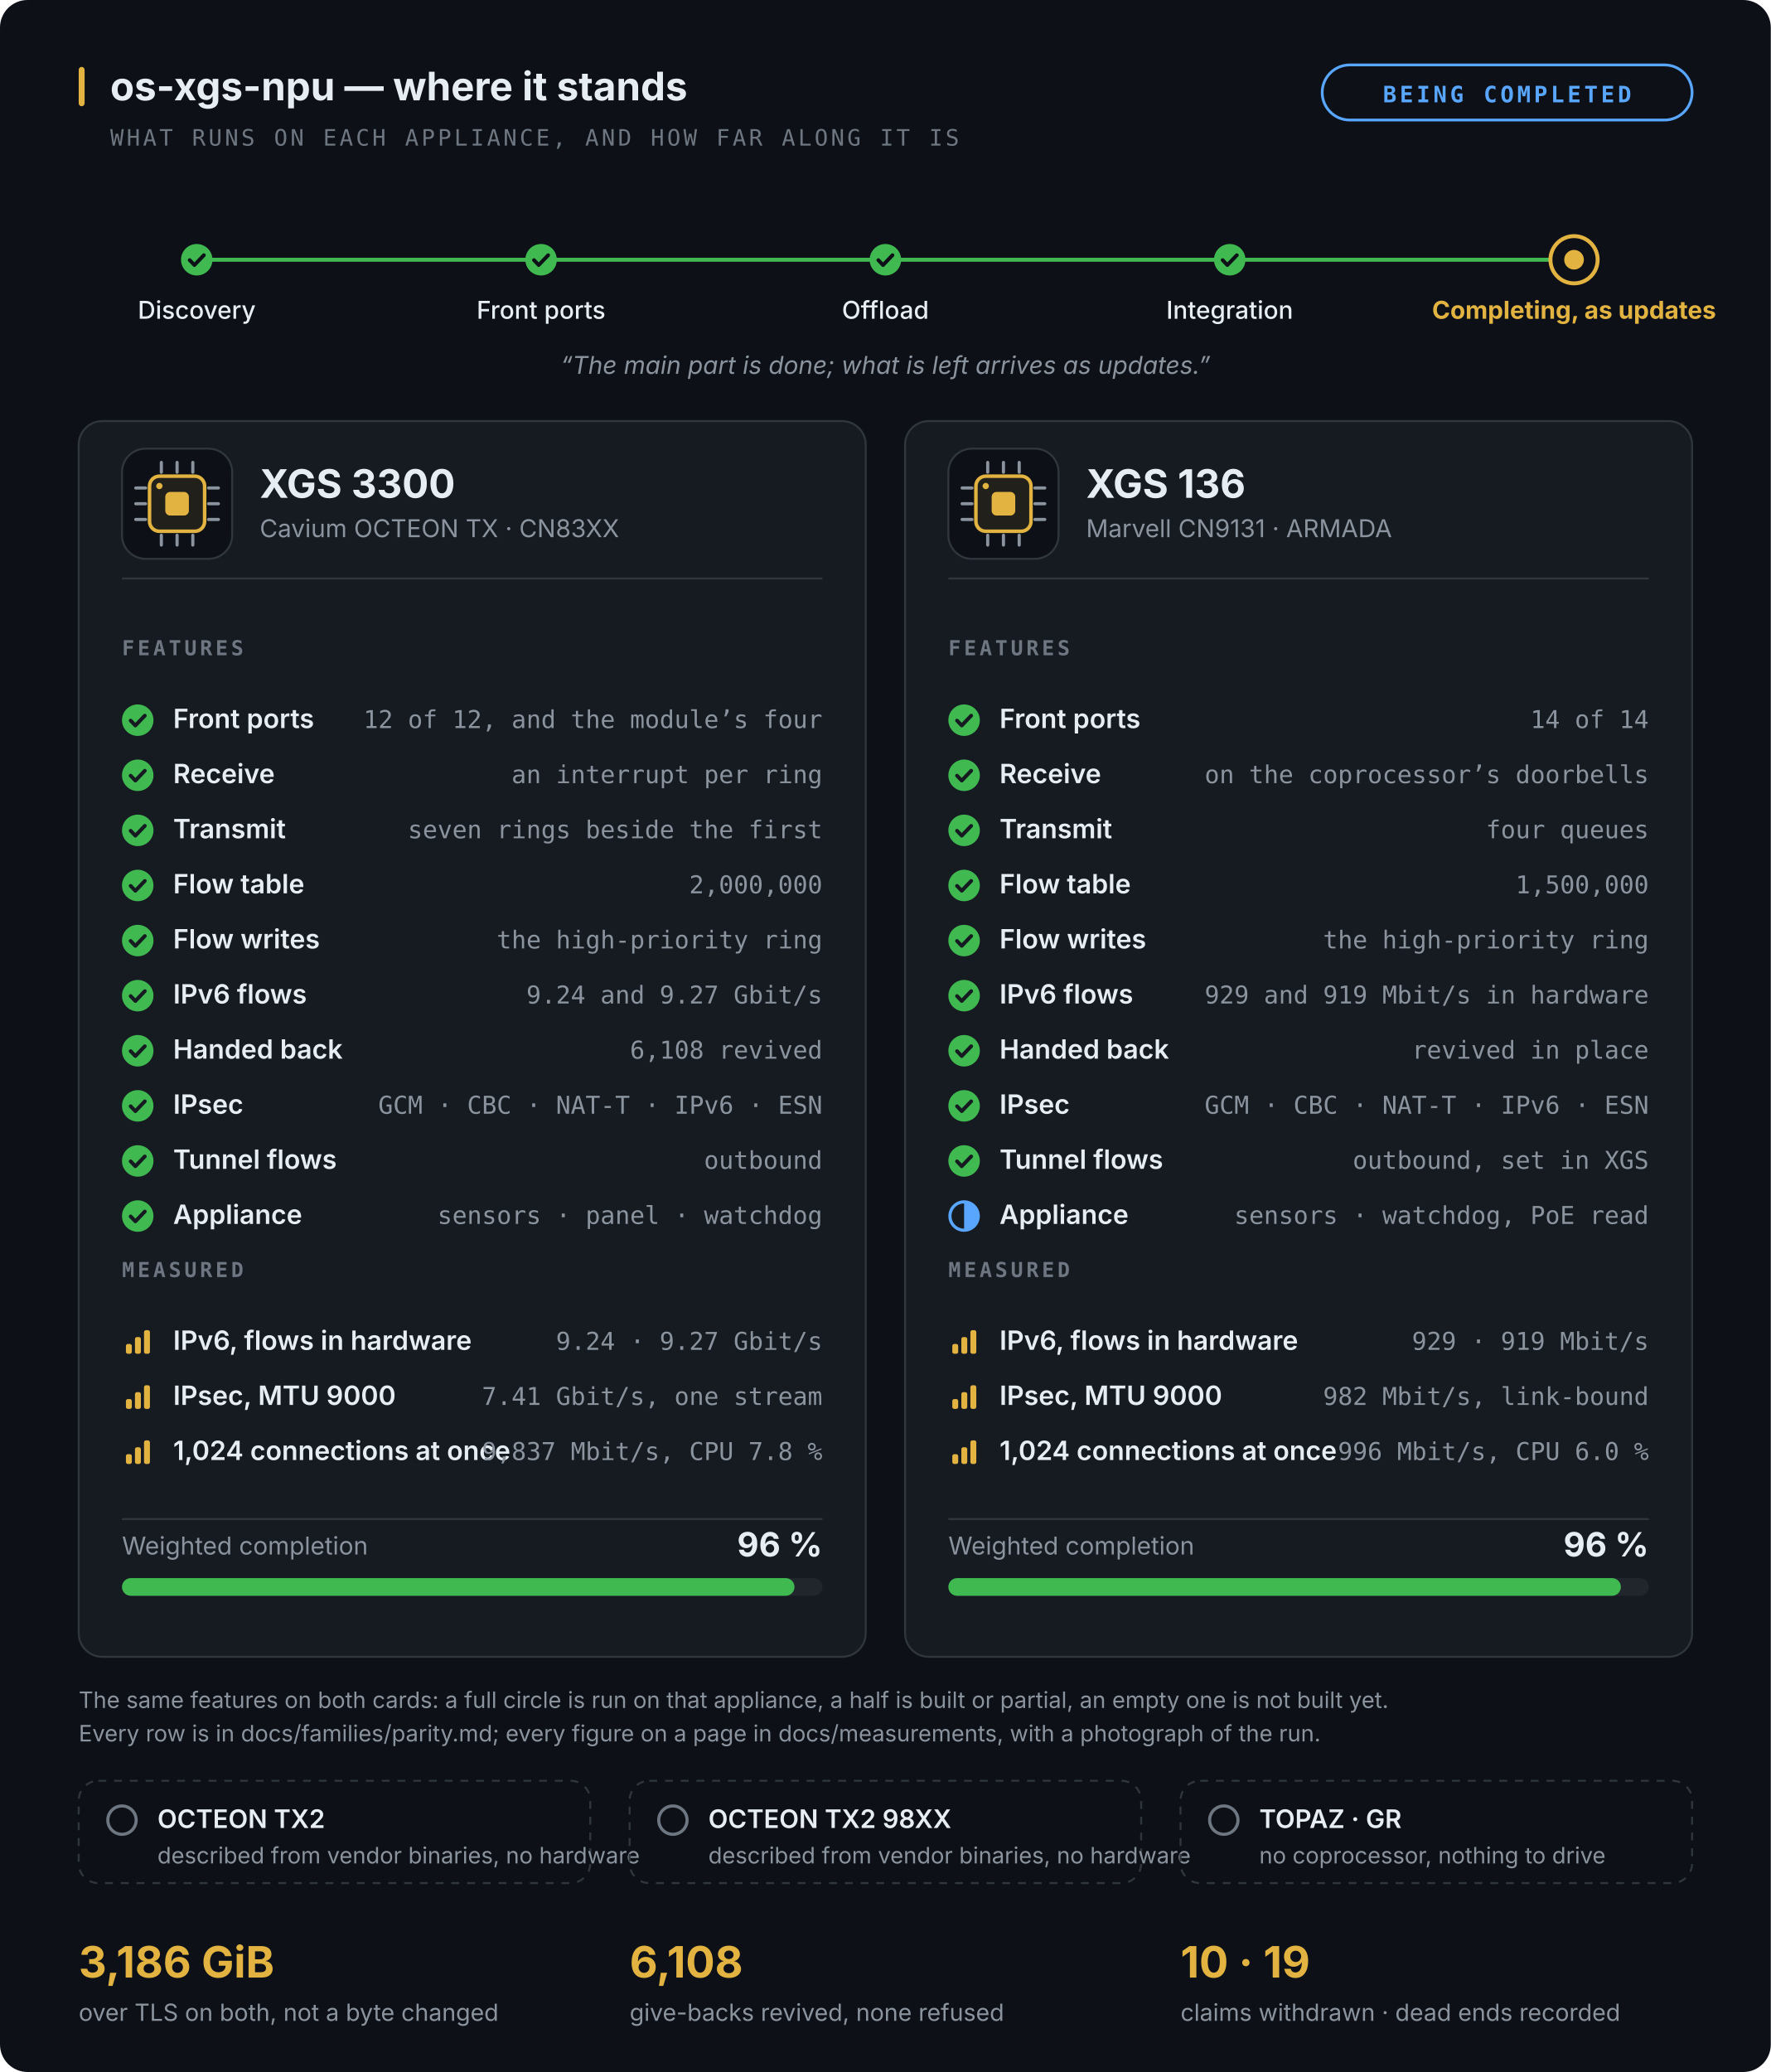
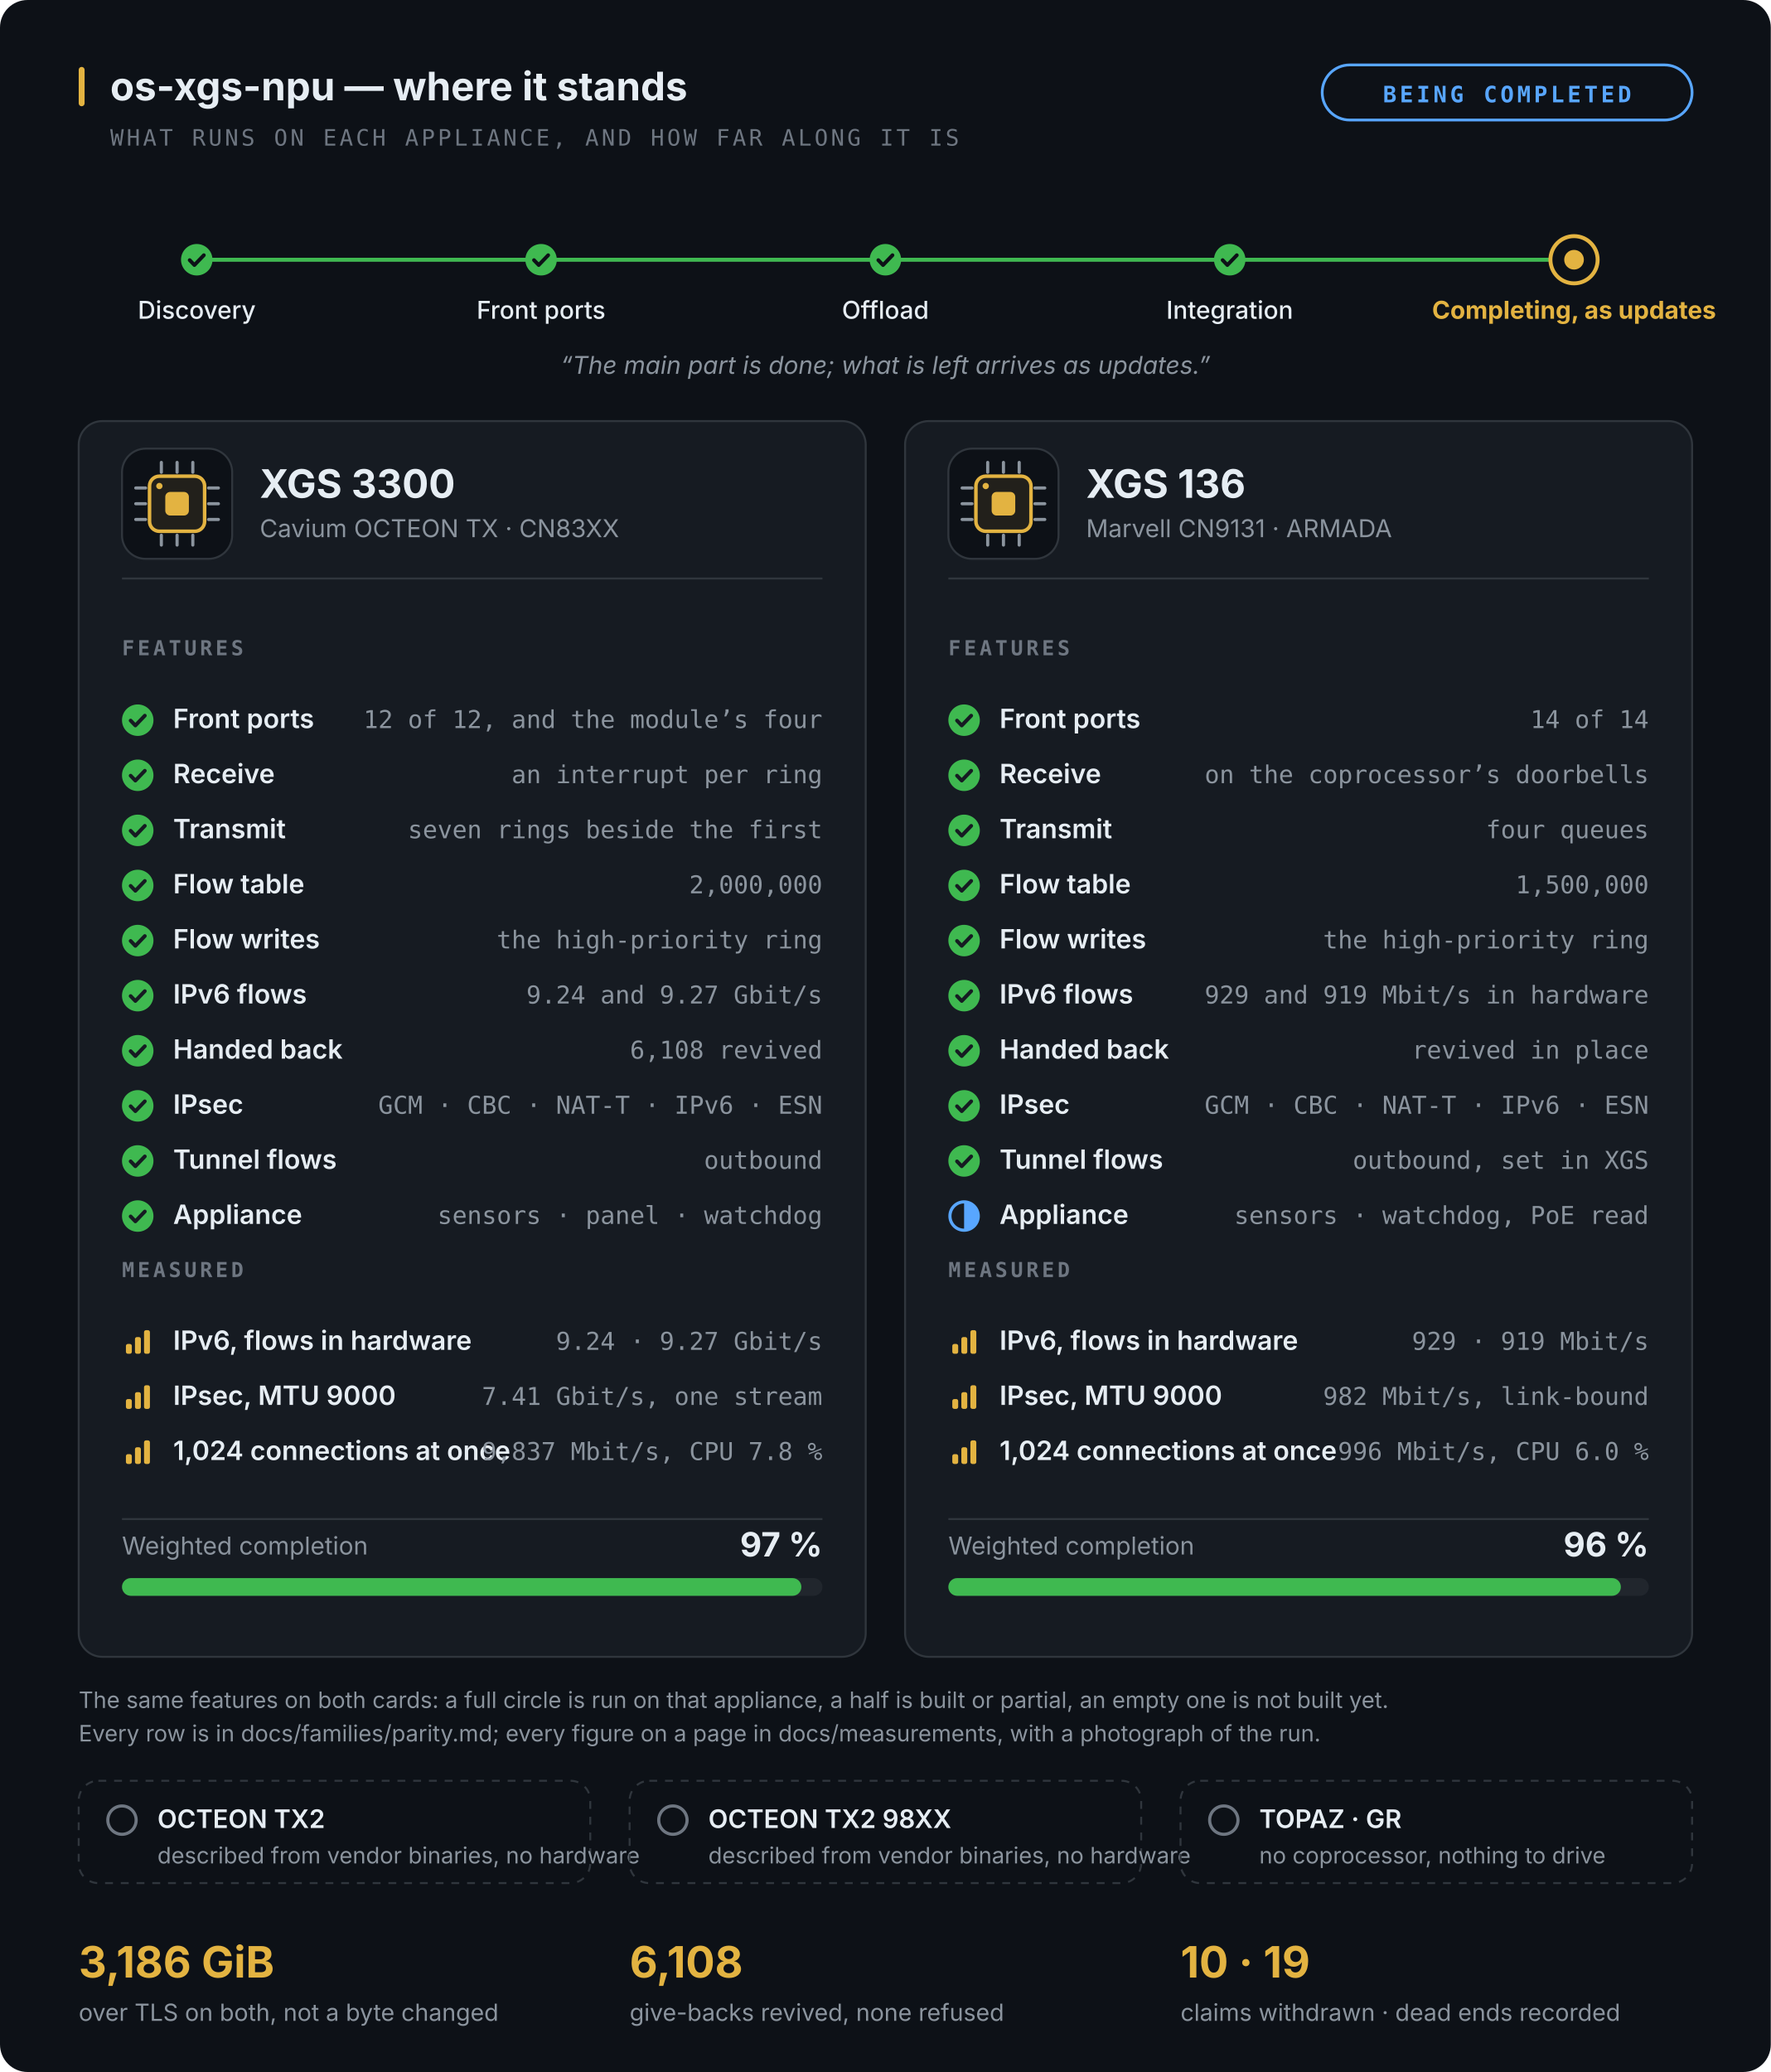
- <svg xmlns="http://www.w3.org/2000/svg" viewBox="0 0 900 1053" width="900" height="1053" role="img" aria-label="os-xgs-npu status. Stage: discovery, front ports, offload and integration done, the work-in-progress notice lifted; what is left being completed as updates. XGS 3300, Cavium OCTEON TX and CN83XX: Front ports: 12 of 12, and the module's four; Receive: an interrupt per ring; Transmit: seven rings beside the first; Flow table: 2,000,000; Flow writes: the high-priority ring; IPv6 flows: 9.24 and 9.27 Gbit/s; Handed back: 6,108 revived; IPsec: GCM and CBC and NAT-T and IPv6 and ESN; Tunnel flows: outbound; Appliance: sensors and panel and watchdog; IPv6, flows in hardware: 9.24 and 9.27 Gbit/s; IPsec, MTU 9000: 7.41 Gbit/s, one stream; 1,024 connections at once: 9,837 Mbit/s, CPU 7.8 %; weighted completion 96 per cent. XGS 136, Marvell CN9131 and ARMADA: Front ports: 14 of 14; Receive: on the coprocessor's doorbells; Transmit: four queues; Flow table: 1,500,000; Flow writes: the high-priority ring; IPv6 flows: 929 and 919 Mbit/s in hardware; Handed back: revived in place; IPsec: GCM and CBC and NAT-T and IPv6 and ESN; Tunnel flows: outbound, set in XGS; Appliance: sensors and watchdog, PoE read; IPv6, flows in hardware: 929 and 919 Mbit/s; IPsec, MTU 9000: 982 Mbit/s, link-bound; 1,024 connections at once: 996 Mbit/s, CPU 6.0 %; weighted completion 96 per cent. OCTEON TX2 and TX2 98XX described only; TOPAZ and GR have no coprocessor. 3,186 GiB over TLS on both, not a byte changed; 6,108 give-backs revived, none refused; 10 and 19 claims withdrawn and dead ends recorded.">
+ <svg xmlns="http://www.w3.org/2000/svg" viewBox="0 0 900 1053" width="900" height="1053" role="img" aria-label="os-xgs-npu status. Stage: discovery, front ports, offload and integration done, the work-in-progress notice lifted; what is left being completed as updates. XGS 3300, Cavium OCTEON TX and CN83XX: Front ports: 12 of 12, and the module's four; Receive: an interrupt per ring; Transmit: seven rings beside the first; Flow table: 2,000,000; Flow writes: the high-priority ring; IPv6 flows: 9.24 and 9.27 Gbit/s; Handed back: 6,108 revived; IPsec: GCM and CBC and NAT-T and IPv6 and ESN; Tunnel flows: outbound; Appliance: sensors and panel and watchdog; IPv6, flows in hardware: 9.24 and 9.27 Gbit/s; IPsec, MTU 9000: 7.41 Gbit/s, one stream; 1,024 connections at once: 9,837 Mbit/s, CPU 7.8 %; weighted completion 97 per cent. XGS 136, Marvell CN9131 and ARMADA: Front ports: 14 of 14; Receive: on the coprocessor's doorbells; Transmit: four queues; Flow table: 1,500,000; Flow writes: the high-priority ring; IPv6 flows: 929 and 919 Mbit/s in hardware; Handed back: revived in place; IPsec: GCM and CBC and NAT-T and IPv6 and ESN; Tunnel flows: outbound, set in XGS; Appliance: sensors and watchdog, PoE read; IPv6, flows in hardware: 929 and 919 Mbit/s; IPsec, MTU 9000: 982 Mbit/s, link-bound; 1,024 connections at once: 996 Mbit/s, CPU 6.0 %; weighted completion 96 per cent. OCTEON TX2 and TX2 98XX described only; TOPAZ and GR have no coprocessor. 3,186 GiB over TLS on both, not a byte changed; 6,108 give-backs revived, none refused; 10 and 19 claims withdrawn and dead ends recorded.">
  <rect width="900" height="1053" rx="14" fill="#0D1117" />
  <rect x="40" y="34" width="3" height="20" rx="1.5" fill="#E3B341" />
  <text x="56" y="51" font-family="ui-sans-serif,-apple-system,Segoe UI,Inter,Helvetica,Arial,sans-serif" font-size="20" font-weight="700" fill="#E6EDF3" text-anchor="start">os-xgs-npu — where it stands</text>
  <text x="56" y="74" font-family="ui-monospace,SFMono-Regular,Menlo,Consolas,monospace" font-size="11.5" font-weight="400" fill="#6E7681" text-anchor="start" letter-spacing="1.4">WHAT RUNS ON EACH APPLIANCE, AND HOW FAR ALONG IT IS</text>
  <rect x="672" y="33" width="188" height="28" rx="14" fill="none" stroke="#58A6FF" stroke-width="1.4" />
  <text x="766" y="52" font-family="ui-monospace,SFMono-Regular,Menlo,Consolas,monospace" font-size="11.5" font-weight="700" fill="#58A6FF" text-anchor="middle" letter-spacing="1.6">BEING COMPLETED</text>
  <line x1="100" y1="132" x2="800" y2="132" stroke="#30363D" stroke-width="2" />
  <line x1="100" y1="132" x2="800" y2="132" stroke="#3FB950" stroke-width="2" />
  <circle cx="100" cy="132" r="8" fill="#3FB950" />
  <path d="M96.4 132.2 l2.4 2.5 l4.8 -5" fill="none" stroke="#0D1117" stroke-width="1.9" stroke-linecap="round" stroke-linejoin="round" />
  <text x="100" y="162" font-family="ui-sans-serif,-apple-system,Segoe UI,Inter,Helvetica,Arial,sans-serif" font-size="12.5" font-weight="500" fill="#E6EDF3" text-anchor="middle">Discovery</text>
  <circle cx="275" cy="132" r="8" fill="#3FB950" />
  <path d="M271.4 132.2 l2.4 2.5 l4.8 -5" fill="none" stroke="#0D1117" stroke-width="1.9" stroke-linecap="round" stroke-linejoin="round" />
  <text x="275" y="162" font-family="ui-sans-serif,-apple-system,Segoe UI,Inter,Helvetica,Arial,sans-serif" font-size="12.5" font-weight="500" fill="#E6EDF3" text-anchor="middle">Front ports</text>
  <circle cx="450" cy="132" r="8" fill="#3FB950" />
  <path d="M446.4 132.2 l2.4 2.5 l4.8 -5" fill="none" stroke="#0D1117" stroke-width="1.9" stroke-linecap="round" stroke-linejoin="round" />
  <text x="450" y="162" font-family="ui-sans-serif,-apple-system,Segoe UI,Inter,Helvetica,Arial,sans-serif" font-size="12.5" font-weight="500" fill="#E6EDF3" text-anchor="middle">Offload</text>
  <circle cx="625" cy="132" r="8" fill="#3FB950" />
  <path d="M621.4 132.2 l2.4 2.5 l4.8 -5" fill="none" stroke="#0D1117" stroke-width="1.9" stroke-linecap="round" stroke-linejoin="round" />
  <text x="625" y="162" font-family="ui-sans-serif,-apple-system,Segoe UI,Inter,Helvetica,Arial,sans-serif" font-size="12.5" font-weight="500" fill="#E6EDF3" text-anchor="middle">Integration</text>
  <circle cx="800" cy="132" r="12" fill="#0D1117" stroke="#E3B341" stroke-width="2" />
  <circle cx="800" cy="132" r="5" fill="#E3B341" />
  <text x="800" y="162" font-family="ui-sans-serif,-apple-system,Segoe UI,Inter,Helvetica,Arial,sans-serif" font-size="12.5" font-weight="700" fill="#E3B341" text-anchor="middle">Completing, as updates</text>
  <text x="450.0" y="190" font-family="ui-sans-serif,-apple-system,Segoe UI,Inter,Helvetica,Arial,sans-serif" font-size="12.5" font-weight="400" fill="#8B949E" text-anchor="middle" font-style="italic">“The main part is done; what is left arrives as updates.”</text>
  <rect x="40" y="214" width="400" height="628" rx="12" fill="#161B22" stroke="#30363D" />
  <rect x="62" y="228" width="56" height="56" rx="12" fill="#0D1117" stroke="#30363D" />
  <path d="M82.0 240.0 v-5 M82.0 272.0 v5 M74.0 248.0 h-5 M106.0 248.0 h5" stroke="#8B949E" stroke-width="1.6" stroke-linecap="round" fill="none" />
  <path d="M90.0 240.0 v-5 M90.0 272.0 v5 M74.0 256.0 h-5 M106.0 256.0 h5" stroke="#8B949E" stroke-width="1.6" stroke-linecap="round" fill="none" />
  <path d="M98.0 240.0 v-5 M98.0 272.0 v5 M74.0 264.0 h-5 M106.0 264.0 h5" stroke="#8B949E" stroke-width="1.6" stroke-linecap="round" fill="none" />
  <rect x="76.0" y="242.0" width="28" height="28" rx="5" fill="#E3B341" fill-opacity="0.10" stroke="#E3B341" stroke-width="1.8" />
  <rect x="84.0" y="250.0" width="12" height="12" rx="2.5" fill="#E3B341" />
  <circle cx="81.0" cy="247.0" r="1.6" fill="#E3B341" />
  <text x="132" y="253" font-family="ui-sans-serif,-apple-system,Segoe UI,Inter,Helvetica,Arial,sans-serif" font-size="20" font-weight="700" fill="#E6EDF3" text-anchor="start">XGS 3300</text>
  <text x="132" y="273" font-family="ui-sans-serif,-apple-system,Segoe UI,Inter,Helvetica,Arial,sans-serif" font-size="12.5" font-weight="400" fill="#8B949E" text-anchor="start">Cavium OCTEON TX · CN83XX</text>
  <line x1="62" y1="294" x2="418" y2="294" stroke="#30363D" />
  <text x="62" y="333" font-family="ui-monospace,SFMono-Regular,Menlo,Consolas,monospace" font-size="10.5" font-weight="700" fill="#6E7681" text-anchor="start" letter-spacing="1.6">FEATURES</text>
  <circle cx="70" cy="366" r="8" fill="#3FB950" />
  <path d="M66.4 366.2 l2.4 2.5 l4.8 -5" fill="none" stroke="#161B22" stroke-width="1.9" stroke-linecap="round" stroke-linejoin="round" />
  <text x="88" y="370" font-family="ui-sans-serif,-apple-system,Segoe UI,Inter,Helvetica,Arial,sans-serif" font-size="13.5" font-weight="600" fill="#E6EDF3" text-anchor="start">Front ports</text>
  <text x="418" y="370" font-family="ui-monospace,SFMono-Regular,Menlo,Consolas,monospace" font-size="12.5" font-weight="400" fill="#8B949E" text-anchor="end">12 of 12, and the module’s four</text>
  <circle cx="70" cy="394" r="8" fill="#3FB950" />
  <path d="M66.4 394.2 l2.4 2.5 l4.8 -5" fill="none" stroke="#161B22" stroke-width="1.9" stroke-linecap="round" stroke-linejoin="round" />
  <text x="88" y="398" font-family="ui-sans-serif,-apple-system,Segoe UI,Inter,Helvetica,Arial,sans-serif" font-size="13.5" font-weight="600" fill="#E6EDF3" text-anchor="start">Receive</text>
  <text x="418" y="398" font-family="ui-monospace,SFMono-Regular,Menlo,Consolas,monospace" font-size="12.5" font-weight="400" fill="#8B949E" text-anchor="end">an interrupt per ring</text>
  <circle cx="70" cy="422" r="8" fill="#3FB950" />
  <path d="M66.4 422.2 l2.4 2.5 l4.8 -5" fill="none" stroke="#161B22" stroke-width="1.9" stroke-linecap="round" stroke-linejoin="round" />
  <text x="88" y="426" font-family="ui-sans-serif,-apple-system,Segoe UI,Inter,Helvetica,Arial,sans-serif" font-size="13.5" font-weight="600" fill="#E6EDF3" text-anchor="start">Transmit</text>
  <text x="418" y="426" font-family="ui-monospace,SFMono-Regular,Menlo,Consolas,monospace" font-size="12.5" font-weight="400" fill="#8B949E" text-anchor="end">seven rings beside the first</text>
  <circle cx="70" cy="450" r="8" fill="#3FB950" />
  <path d="M66.4 450.2 l2.4 2.5 l4.8 -5" fill="none" stroke="#161B22" stroke-width="1.9" stroke-linecap="round" stroke-linejoin="round" />
  <text x="88" y="454" font-family="ui-sans-serif,-apple-system,Segoe UI,Inter,Helvetica,Arial,sans-serif" font-size="13.5" font-weight="600" fill="#E6EDF3" text-anchor="start">Flow table</text>
  <text x="418" y="454" font-family="ui-monospace,SFMono-Regular,Menlo,Consolas,monospace" font-size="12.5" font-weight="400" fill="#8B949E" text-anchor="end">2,000,000</text>
  <circle cx="70" cy="478" r="8" fill="#3FB950" />
  <path d="M66.4 478.2 l2.4 2.5 l4.8 -5" fill="none" stroke="#161B22" stroke-width="1.9" stroke-linecap="round" stroke-linejoin="round" />
  <text x="88" y="482" font-family="ui-sans-serif,-apple-system,Segoe UI,Inter,Helvetica,Arial,sans-serif" font-size="13.5" font-weight="600" fill="#E6EDF3" text-anchor="start">Flow writes</text>
  <text x="418" y="482" font-family="ui-monospace,SFMono-Regular,Menlo,Consolas,monospace" font-size="12.5" font-weight="400" fill="#8B949E" text-anchor="end">the high-priority ring</text>
  <circle cx="70" cy="506" r="8" fill="#3FB950" />
  <path d="M66.4 506.2 l2.4 2.5 l4.8 -5" fill="none" stroke="#161B22" stroke-width="1.9" stroke-linecap="round" stroke-linejoin="round" />
  <text x="88" y="510" font-family="ui-sans-serif,-apple-system,Segoe UI,Inter,Helvetica,Arial,sans-serif" font-size="13.5" font-weight="600" fill="#E6EDF3" text-anchor="start">IPv6 flows</text>
  <text x="418" y="510" font-family="ui-monospace,SFMono-Regular,Menlo,Consolas,monospace" font-size="12.5" font-weight="400" fill="#8B949E" text-anchor="end">9.24 and 9.27 Gbit/s</text>
  <circle cx="70" cy="534" r="8" fill="#3FB950" />
  <path d="M66.4 534.2 l2.4 2.5 l4.8 -5" fill="none" stroke="#161B22" stroke-width="1.9" stroke-linecap="round" stroke-linejoin="round" />
  <text x="88" y="538" font-family="ui-sans-serif,-apple-system,Segoe UI,Inter,Helvetica,Arial,sans-serif" font-size="13.5" font-weight="600" fill="#E6EDF3" text-anchor="start">Handed back</text>
  <text x="418" y="538" font-family="ui-monospace,SFMono-Regular,Menlo,Consolas,monospace" font-size="12.5" font-weight="400" fill="#8B949E" text-anchor="end">6,108 revived</text>
  <circle cx="70" cy="562" r="8" fill="#3FB950" />
  <path d="M66.4 562.2 l2.4 2.5 l4.8 -5" fill="none" stroke="#161B22" stroke-width="1.9" stroke-linecap="round" stroke-linejoin="round" />
  <text x="88" y="566" font-family="ui-sans-serif,-apple-system,Segoe UI,Inter,Helvetica,Arial,sans-serif" font-size="13.5" font-weight="600" fill="#E6EDF3" text-anchor="start">IPsec</text>
  <text x="418" y="566" font-family="ui-monospace,SFMono-Regular,Menlo,Consolas,monospace" font-size="12.5" font-weight="400" fill="#8B949E" text-anchor="end">GCM · CBC · NAT-T · IPv6 · ESN</text>
  <circle cx="70" cy="590" r="8" fill="#3FB950" />
  <path d="M66.4 590.2 l2.4 2.5 l4.8 -5" fill="none" stroke="#161B22" stroke-width="1.9" stroke-linecap="round" stroke-linejoin="round" />
  <text x="88" y="594" font-family="ui-sans-serif,-apple-system,Segoe UI,Inter,Helvetica,Arial,sans-serif" font-size="13.5" font-weight="600" fill="#E6EDF3" text-anchor="start">Tunnel flows</text>
  <text x="418" y="594" font-family="ui-monospace,SFMono-Regular,Menlo,Consolas,monospace" font-size="12.5" font-weight="400" fill="#8B949E" text-anchor="end">outbound</text>
  <circle cx="70" cy="618" r="8" fill="#3FB950" />
  <path d="M66.4 618.2 l2.4 2.5 l4.8 -5" fill="none" stroke="#161B22" stroke-width="1.9" stroke-linecap="round" stroke-linejoin="round" />
  <text x="88" y="622" font-family="ui-sans-serif,-apple-system,Segoe UI,Inter,Helvetica,Arial,sans-serif" font-size="13.5" font-weight="600" fill="#E6EDF3" text-anchor="start">Appliance</text>
  <text x="418" y="622" font-family="ui-monospace,SFMono-Regular,Menlo,Consolas,monospace" font-size="12.5" font-weight="400" fill="#8B949E" text-anchor="end">sensors · panel · watchdog</text>
  <text x="62" y="649" font-family="ui-monospace,SFMono-Regular,Menlo,Consolas,monospace" font-size="10.5" font-weight="700" fill="#6E7681" text-anchor="start" letter-spacing="1.6">MEASURED</text>
  <rect x="64.0" y="683" width="3" height="5" rx="1" fill="#E3B341" />
  <rect x="68.6" y="679.5" width="3" height="8.5" rx="1" fill="#E3B341" />
  <rect x="73.2" y="676" width="3" height="12" rx="1" fill="#E3B341" />
  <text x="88" y="686" font-family="ui-sans-serif,-apple-system,Segoe UI,Inter,Helvetica,Arial,sans-serif" font-size="13.5" font-weight="600" fill="#E6EDF3" text-anchor="start">IPv6, flows in hardware</text>
  <text x="418" y="686" font-family="ui-monospace,SFMono-Regular,Menlo,Consolas,monospace" font-size="12.5" font-weight="400" fill="#8B949E" text-anchor="end">9.24 · 9.27 Gbit/s</text>
  <rect x="64.0" y="711" width="3" height="5" rx="1" fill="#E3B341" />
  <rect x="68.6" y="707.5" width="3" height="8.5" rx="1" fill="#E3B341" />
  <rect x="73.2" y="704" width="3" height="12" rx="1" fill="#E3B341" />
  <text x="88" y="714" font-family="ui-sans-serif,-apple-system,Segoe UI,Inter,Helvetica,Arial,sans-serif" font-size="13.5" font-weight="600" fill="#E6EDF3" text-anchor="start">IPsec, MTU 9000</text>
  <text x="418" y="714" font-family="ui-monospace,SFMono-Regular,Menlo,Consolas,monospace" font-size="12.5" font-weight="400" fill="#8B949E" text-anchor="end">7.41 Gbit/s, one stream</text>
  <rect x="64.0" y="739" width="3" height="5" rx="1" fill="#E3B341" />
  <rect x="68.6" y="735.5" width="3" height="8.5" rx="1" fill="#E3B341" />
  <rect x="73.2" y="732" width="3" height="12" rx="1" fill="#E3B341" />
  <text x="88" y="742" font-family="ui-sans-serif,-apple-system,Segoe UI,Inter,Helvetica,Arial,sans-serif" font-size="13.5" font-weight="600" fill="#E6EDF3" text-anchor="start">1,024 connections at once</text>
  <text x="418" y="742" font-family="ui-monospace,SFMono-Regular,Menlo,Consolas,monospace" font-size="12.5" font-weight="400" fill="#8B949E" text-anchor="end">9,837 Mbit/s, CPU 7.8 %</text>
  <line x1="62" y1="772" x2="418" y2="772" stroke="#30363D" />
  <text x="62" y="790" font-family="ui-sans-serif,-apple-system,Segoe UI,Inter,Helvetica,Arial,sans-serif" font-size="12.5" font-weight="400" fill="#8B949E" text-anchor="start">Weighted completion</text>
-   <text x="418" y="791" font-family="ui-sans-serif,-apple-system,Segoe UI,Inter,Helvetica,Arial,sans-serif" font-size="17" font-weight="700" fill="#E6EDF3" text-anchor="end">96 %</text>
+   <text x="418" y="791" font-family="ui-sans-serif,-apple-system,Segoe UI,Inter,Helvetica,Arial,sans-serif" font-size="17" font-weight="700" fill="#E6EDF3" text-anchor="end">97 %</text>
  <rect x="62" y="802" width="356" height="9" rx="4.5" fill="#21262D" />
-   <rect x="62" y="802" width="341.8" height="9" rx="4.5" fill="#3FB950" />
+   <rect x="62" y="802" width="345.3" height="9" rx="4.5" fill="#3FB950" />
  <rect x="460" y="214" width="400" height="628" rx="12" fill="#161B22" stroke="#30363D" />
  <rect x="482" y="228" width="56" height="56" rx="12" fill="#0D1117" stroke="#30363D" />
  <path d="M502.0 240.0 v-5 M502.0 272.0 v5 M494.0 248.0 h-5 M526.0 248.0 h5" stroke="#8B949E" stroke-width="1.6" stroke-linecap="round" fill="none" />
  <path d="M510.0 240.0 v-5 M510.0 272.0 v5 M494.0 256.0 h-5 M526.0 256.0 h5" stroke="#8B949E" stroke-width="1.6" stroke-linecap="round" fill="none" />
  <path d="M518.0 240.0 v-5 M518.0 272.0 v5 M494.0 264.0 h-5 M526.0 264.0 h5" stroke="#8B949E" stroke-width="1.6" stroke-linecap="round" fill="none" />
  <rect x="496.0" y="242.0" width="28" height="28" rx="5" fill="#E3B341" fill-opacity="0.10" stroke="#E3B341" stroke-width="1.8" />
  <rect x="504.0" y="250.0" width="12" height="12" rx="2.5" fill="#E3B341" />
  <circle cx="501.0" cy="247.0" r="1.6" fill="#E3B341" />
  <text x="552" y="253" font-family="ui-sans-serif,-apple-system,Segoe UI,Inter,Helvetica,Arial,sans-serif" font-size="20" font-weight="700" fill="#E6EDF3" text-anchor="start">XGS 136</text>
  <text x="552" y="273" font-family="ui-sans-serif,-apple-system,Segoe UI,Inter,Helvetica,Arial,sans-serif" font-size="12.5" font-weight="400" fill="#8B949E" text-anchor="start">Marvell CN9131 · ARMADA</text>
  <line x1="482" y1="294" x2="838" y2="294" stroke="#30363D" />
  <text x="482" y="333" font-family="ui-monospace,SFMono-Regular,Menlo,Consolas,monospace" font-size="10.5" font-weight="700" fill="#6E7681" text-anchor="start" letter-spacing="1.6">FEATURES</text>
  <circle cx="490" cy="366" r="8" fill="#3FB950" />
  <path d="M486.4 366.2 l2.4 2.5 l4.8 -5" fill="none" stroke="#161B22" stroke-width="1.9" stroke-linecap="round" stroke-linejoin="round" />
  <text x="508" y="370" font-family="ui-sans-serif,-apple-system,Segoe UI,Inter,Helvetica,Arial,sans-serif" font-size="13.5" font-weight="600" fill="#E6EDF3" text-anchor="start">Front ports</text>
  <text x="838" y="370" font-family="ui-monospace,SFMono-Regular,Menlo,Consolas,monospace" font-size="12.5" font-weight="400" fill="#8B949E" text-anchor="end">14 of 14</text>
  <circle cx="490" cy="394" r="8" fill="#3FB950" />
  <path d="M486.4 394.2 l2.4 2.5 l4.8 -5" fill="none" stroke="#161B22" stroke-width="1.9" stroke-linecap="round" stroke-linejoin="round" />
  <text x="508" y="398" font-family="ui-sans-serif,-apple-system,Segoe UI,Inter,Helvetica,Arial,sans-serif" font-size="13.5" font-weight="600" fill="#E6EDF3" text-anchor="start">Receive</text>
  <text x="838" y="398" font-family="ui-monospace,SFMono-Regular,Menlo,Consolas,monospace" font-size="12.5" font-weight="400" fill="#8B949E" text-anchor="end">on the coprocessor’s doorbells</text>
  <circle cx="490" cy="422" r="8" fill="#3FB950" />
  <path d="M486.4 422.2 l2.4 2.5 l4.8 -5" fill="none" stroke="#161B22" stroke-width="1.9" stroke-linecap="round" stroke-linejoin="round" />
  <text x="508" y="426" font-family="ui-sans-serif,-apple-system,Segoe UI,Inter,Helvetica,Arial,sans-serif" font-size="13.5" font-weight="600" fill="#E6EDF3" text-anchor="start">Transmit</text>
  <text x="838" y="426" font-family="ui-monospace,SFMono-Regular,Menlo,Consolas,monospace" font-size="12.5" font-weight="400" fill="#8B949E" text-anchor="end">four queues</text>
  <circle cx="490" cy="450" r="8" fill="#3FB950" />
  <path d="M486.4 450.2 l2.4 2.5 l4.8 -5" fill="none" stroke="#161B22" stroke-width="1.9" stroke-linecap="round" stroke-linejoin="round" />
  <text x="508" y="454" font-family="ui-sans-serif,-apple-system,Segoe UI,Inter,Helvetica,Arial,sans-serif" font-size="13.5" font-weight="600" fill="#E6EDF3" text-anchor="start">Flow table</text>
  <text x="838" y="454" font-family="ui-monospace,SFMono-Regular,Menlo,Consolas,monospace" font-size="12.5" font-weight="400" fill="#8B949E" text-anchor="end">1,500,000</text>
  <circle cx="490" cy="478" r="8" fill="#3FB950" />
  <path d="M486.4 478.2 l2.4 2.5 l4.8 -5" fill="none" stroke="#161B22" stroke-width="1.9" stroke-linecap="round" stroke-linejoin="round" />
  <text x="508" y="482" font-family="ui-sans-serif,-apple-system,Segoe UI,Inter,Helvetica,Arial,sans-serif" font-size="13.5" font-weight="600" fill="#E6EDF3" text-anchor="start">Flow writes</text>
  <text x="838" y="482" font-family="ui-monospace,SFMono-Regular,Menlo,Consolas,monospace" font-size="12.5" font-weight="400" fill="#8B949E" text-anchor="end">the high-priority ring</text>
  <circle cx="490" cy="506" r="8" fill="#3FB950" />
  <path d="M486.4 506.2 l2.4 2.5 l4.8 -5" fill="none" stroke="#161B22" stroke-width="1.9" stroke-linecap="round" stroke-linejoin="round" />
  <text x="508" y="510" font-family="ui-sans-serif,-apple-system,Segoe UI,Inter,Helvetica,Arial,sans-serif" font-size="13.5" font-weight="600" fill="#E6EDF3" text-anchor="start">IPv6 flows</text>
  <text x="838" y="510" font-family="ui-monospace,SFMono-Regular,Menlo,Consolas,monospace" font-size="12.5" font-weight="400" fill="#8B949E" text-anchor="end">929 and 919 Mbit/s in hardware</text>
  <circle cx="490" cy="534" r="8" fill="#3FB950" />
  <path d="M486.4 534.2 l2.4 2.5 l4.8 -5" fill="none" stroke="#161B22" stroke-width="1.9" stroke-linecap="round" stroke-linejoin="round" />
  <text x="508" y="538" font-family="ui-sans-serif,-apple-system,Segoe UI,Inter,Helvetica,Arial,sans-serif" font-size="13.5" font-weight="600" fill="#E6EDF3" text-anchor="start">Handed back</text>
  <text x="838" y="538" font-family="ui-monospace,SFMono-Regular,Menlo,Consolas,monospace" font-size="12.5" font-weight="400" fill="#8B949E" text-anchor="end">revived in place</text>
  <circle cx="490" cy="562" r="8" fill="#3FB950" />
  <path d="M486.4 562.2 l2.4 2.5 l4.8 -5" fill="none" stroke="#161B22" stroke-width="1.9" stroke-linecap="round" stroke-linejoin="round" />
  <text x="508" y="566" font-family="ui-sans-serif,-apple-system,Segoe UI,Inter,Helvetica,Arial,sans-serif" font-size="13.5" font-weight="600" fill="#E6EDF3" text-anchor="start">IPsec</text>
  <text x="838" y="566" font-family="ui-monospace,SFMono-Regular,Menlo,Consolas,monospace" font-size="12.5" font-weight="400" fill="#8B949E" text-anchor="end">GCM · CBC · NAT-T · IPv6 · ESN</text>
  <circle cx="490" cy="590" r="8" fill="#3FB950" />
  <path d="M486.4 590.2 l2.4 2.5 l4.8 -5" fill="none" stroke="#161B22" stroke-width="1.9" stroke-linecap="round" stroke-linejoin="round" />
  <text x="508" y="594" font-family="ui-sans-serif,-apple-system,Segoe UI,Inter,Helvetica,Arial,sans-serif" font-size="13.5" font-weight="600" fill="#E6EDF3" text-anchor="start">Tunnel flows</text>
  <text x="838" y="594" font-family="ui-monospace,SFMono-Regular,Menlo,Consolas,monospace" font-size="12.5" font-weight="400" fill="#8B949E" text-anchor="end">outbound, set in XGS</text>
  <circle cx="490" cy="618" r="7.2" fill="none" stroke="#58A6FF" stroke-width="1.6" />
  <path d="M490 610.8 A7.2 7.2 0 0 1 490 625.2 Z" fill="#58A6FF" />
  <text x="508" y="622" font-family="ui-sans-serif,-apple-system,Segoe UI,Inter,Helvetica,Arial,sans-serif" font-size="13.5" font-weight="600" fill="#E6EDF3" text-anchor="start">Appliance</text>
  <text x="838" y="622" font-family="ui-monospace,SFMono-Regular,Menlo,Consolas,monospace" font-size="12.5" font-weight="400" fill="#8B949E" text-anchor="end">sensors · watchdog, PoE read</text>
  <text x="482" y="649" font-family="ui-monospace,SFMono-Regular,Menlo,Consolas,monospace" font-size="10.5" font-weight="700" fill="#6E7681" text-anchor="start" letter-spacing="1.6">MEASURED</text>
  <rect x="484.0" y="683" width="3" height="5" rx="1" fill="#E3B341" />
  <rect x="488.6" y="679.5" width="3" height="8.5" rx="1" fill="#E3B341" />
  <rect x="493.2" y="676" width="3" height="12" rx="1" fill="#E3B341" />
  <text x="508" y="686" font-family="ui-sans-serif,-apple-system,Segoe UI,Inter,Helvetica,Arial,sans-serif" font-size="13.5" font-weight="600" fill="#E6EDF3" text-anchor="start">IPv6, flows in hardware</text>
  <text x="838" y="686" font-family="ui-monospace,SFMono-Regular,Menlo,Consolas,monospace" font-size="12.5" font-weight="400" fill="#8B949E" text-anchor="end">929 · 919 Mbit/s</text>
  <rect x="484.0" y="711" width="3" height="5" rx="1" fill="#E3B341" />
  <rect x="488.6" y="707.5" width="3" height="8.5" rx="1" fill="#E3B341" />
  <rect x="493.2" y="704" width="3" height="12" rx="1" fill="#E3B341" />
  <text x="508" y="714" font-family="ui-sans-serif,-apple-system,Segoe UI,Inter,Helvetica,Arial,sans-serif" font-size="13.5" font-weight="600" fill="#E6EDF3" text-anchor="start">IPsec, MTU 9000</text>
  <text x="838" y="714" font-family="ui-monospace,SFMono-Regular,Menlo,Consolas,monospace" font-size="12.5" font-weight="400" fill="#8B949E" text-anchor="end">982 Mbit/s, link-bound</text>
  <rect x="484.0" y="739" width="3" height="5" rx="1" fill="#E3B341" />
  <rect x="488.6" y="735.5" width="3" height="8.5" rx="1" fill="#E3B341" />
  <rect x="493.2" y="732" width="3" height="12" rx="1" fill="#E3B341" />
  <text x="508" y="742" font-family="ui-sans-serif,-apple-system,Segoe UI,Inter,Helvetica,Arial,sans-serif" font-size="13.5" font-weight="600" fill="#E6EDF3" text-anchor="start">1,024 connections at once</text>
  <text x="838" y="742" font-family="ui-monospace,SFMono-Regular,Menlo,Consolas,monospace" font-size="12.5" font-weight="400" fill="#8B949E" text-anchor="end">996 Mbit/s, CPU 6.0 %</text>
  <line x1="482" y1="772" x2="838" y2="772" stroke="#30363D" />
  <text x="482" y="790" font-family="ui-sans-serif,-apple-system,Segoe UI,Inter,Helvetica,Arial,sans-serif" font-size="12.5" font-weight="400" fill="#8B949E" text-anchor="start">Weighted completion</text>
  <text x="838" y="791" font-family="ui-sans-serif,-apple-system,Segoe UI,Inter,Helvetica,Arial,sans-serif" font-size="17" font-weight="700" fill="#E6EDF3" text-anchor="end">96 %</text>
  <rect x="482" y="802" width="356" height="9" rx="4.5" fill="#21262D" />
  <rect x="482" y="802" width="341.8" height="9" rx="4.5" fill="#3FB950" />
  <text x="40" y="868" font-family="ui-sans-serif,-apple-system,Segoe UI,Inter,Helvetica,Arial,sans-serif" font-size="11.5" font-weight="400" fill="#8B949E" text-anchor="start">The same features on both cards: a full circle is run on that appliance, a half is built or partial, an empty one is not built yet.</text>
  <text x="40" y="885" font-family="ui-sans-serif,-apple-system,Segoe UI,Inter,Helvetica,Arial,sans-serif" font-size="11.5" font-weight="400" fill="#8B949E" text-anchor="start">Every row is in docs/families/parity.md; every figure on a page in docs/measurements, with a photograph of the run.</text>
  <rect x="40" y="905" width="260" height="52" rx="10" fill="none" stroke="#30363D" stroke-dasharray="4 4" />
  <circle cx="62" cy="925" r="7.2" fill="none" stroke="#6E7681" stroke-width="1.6" />
  <text x="80" y="929" font-family="ui-sans-serif,-apple-system,Segoe UI,Inter,Helvetica,Arial,sans-serif" font-size="13" font-weight="600" fill="#E6EDF3" text-anchor="start">OCTEON TX2</text>
  <text x="80" y="947" font-family="ui-sans-serif,-apple-system,Segoe UI,Inter,Helvetica,Arial,sans-serif" font-size="11.5" font-weight="400" fill="#8B949E" text-anchor="start">described from vendor binaries, no hardware</text>
  <rect x="320" y="905" width="260" height="52" rx="10" fill="none" stroke="#30363D" stroke-dasharray="4 4" />
  <circle cx="342" cy="925" r="7.2" fill="none" stroke="#6E7681" stroke-width="1.6" />
  <text x="360" y="929" font-family="ui-sans-serif,-apple-system,Segoe UI,Inter,Helvetica,Arial,sans-serif" font-size="13" font-weight="600" fill="#E6EDF3" text-anchor="start">OCTEON TX2 98XX</text>
  <text x="360" y="947" font-family="ui-sans-serif,-apple-system,Segoe UI,Inter,Helvetica,Arial,sans-serif" font-size="11.5" font-weight="400" fill="#8B949E" text-anchor="start">described from vendor binaries, no hardware</text>
  <rect x="600" y="905" width="260" height="52" rx="10" fill="none" stroke="#30363D" stroke-dasharray="4 4" />
  <circle cx="622" cy="925" r="7.2" fill="none" stroke="#6E7681" stroke-width="1.6" />
  <text x="640" y="929" font-family="ui-sans-serif,-apple-system,Segoe UI,Inter,Helvetica,Arial,sans-serif" font-size="13" font-weight="600" fill="#E6EDF3" text-anchor="start">TOPAZ · GR</text>
  <text x="640" y="947" font-family="ui-sans-serif,-apple-system,Segoe UI,Inter,Helvetica,Arial,sans-serif" font-size="11.5" font-weight="400" fill="#8B949E" text-anchor="start">no coprocessor, nothing to drive</text>
  <text x="40" y="1005" font-family="ui-sans-serif,-apple-system,Segoe UI,Inter,Helvetica,Arial,sans-serif" font-size="22" font-weight="700" fill="#E3B341" text-anchor="start">3,186 GiB</text>
  <text x="40" y="1027" font-family="ui-sans-serif,-apple-system,Segoe UI,Inter,Helvetica,Arial,sans-serif" font-size="12" font-weight="400" fill="#8B949E" text-anchor="start">over TLS on both, not a byte changed</text>
  <text x="320" y="1005" font-family="ui-sans-serif,-apple-system,Segoe UI,Inter,Helvetica,Arial,sans-serif" font-size="22" font-weight="700" fill="#E3B341" text-anchor="start">6,108</text>
  <text x="320" y="1027" font-family="ui-sans-serif,-apple-system,Segoe UI,Inter,Helvetica,Arial,sans-serif" font-size="12" font-weight="400" fill="#8B949E" text-anchor="start">give-backs revived, none refused</text>
  <text x="600" y="1005" font-family="ui-sans-serif,-apple-system,Segoe UI,Inter,Helvetica,Arial,sans-serif" font-size="22" font-weight="700" fill="#E3B341" text-anchor="start">10 · 19</text>
  <text x="600" y="1027" font-family="ui-sans-serif,-apple-system,Segoe UI,Inter,Helvetica,Arial,sans-serif" font-size="12" font-weight="400" fill="#8B949E" text-anchor="start">claims withdrawn · dead ends recorded</text>
</svg>
